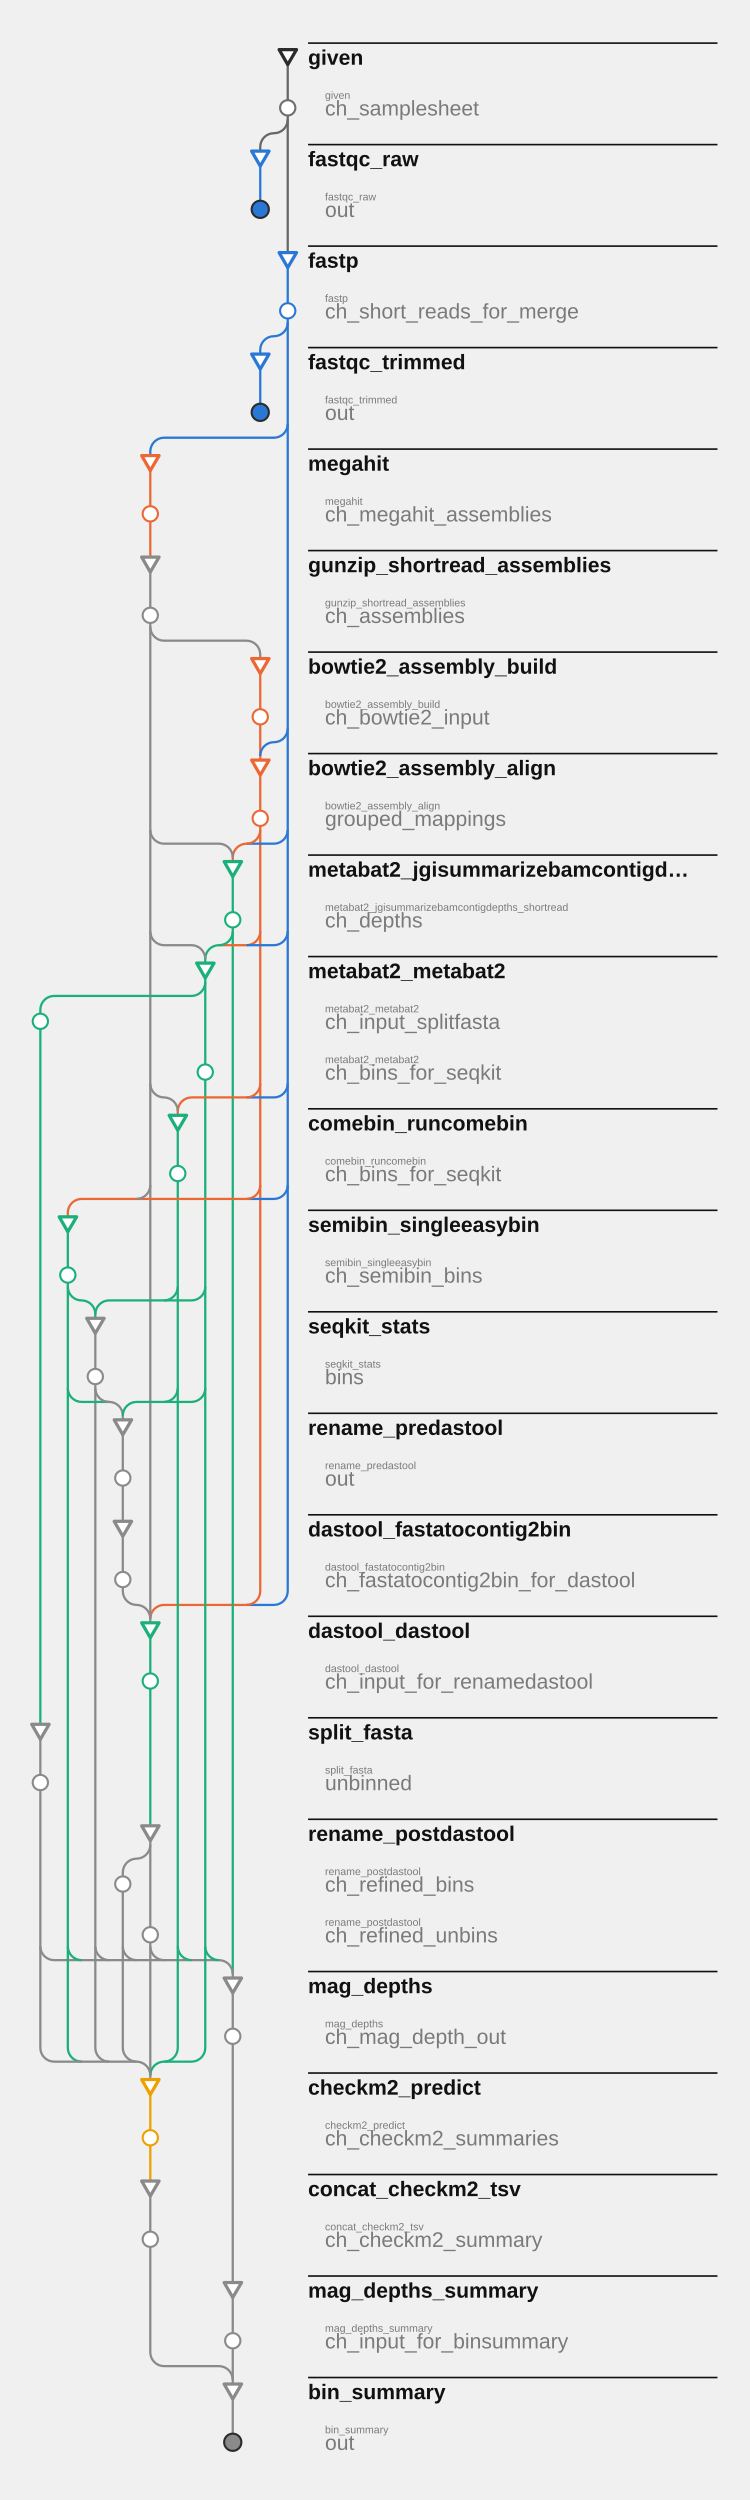
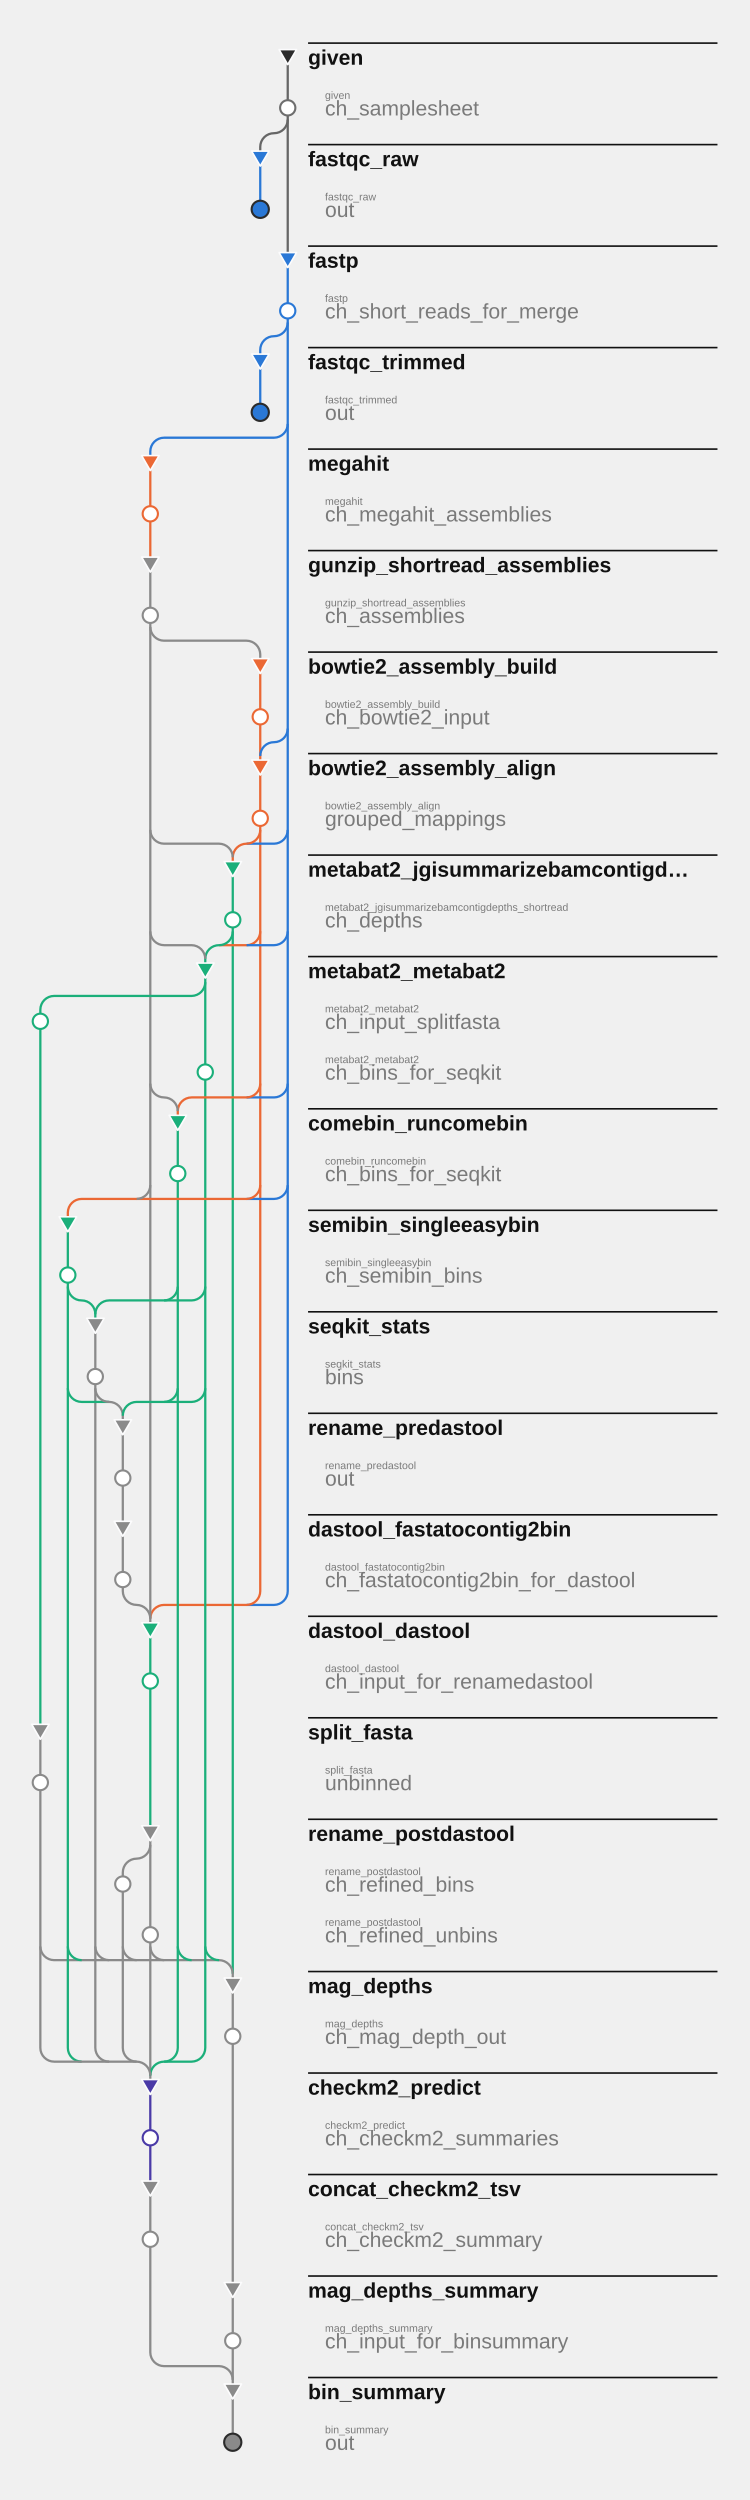
<svg xmlns="http://www.w3.org/2000/svg" width="461" height="1537" viewBox="0 0 461 1537">
  <g fill="none" stroke="#666666" stroke-width="1.4" stroke-linejoin="round" stroke-linecap="butt">
    <path d="M 176.9,39.7 L 176.9,61.6" />
    <path d="M 176.9,71.0 L 176.9,73.5 L 176.9,155.3" />
    <path d="M 176.9,164.5 L 176.9,186.4" stroke="#2a78d6" />
    <path d="M 176.9,195.8 L 176.9,198.2 L 176.9,260.6 L 176.9,447.9 L 176.9,510.2 L 176.9,572.6 L 176.9,666.2 L 176.9,728.6 L 176.9,978.2 A 8.5,8.5 0 0 1 168.5,986.7 L 151.6,986.7" stroke="#2a78d6" />
    <path d="M 160.0,92.9 L 160.0,90.3 A 8.4,8.4 0 0 1 168.5,81.9 A 8.4,8.4 0 0 0 176.9,73.5" />
    <path d="M 160.0,102.1 L 160.0,123.4" stroke="#2a78d6" />
    <path d="M 160.0,217.7 L 160.0,215.2 A 8.4,8.4 0 0 1 168.5,206.7 A 8.4,8.4 0 0 0 176.9,198.2" stroke="#2a78d6" />
    <path d="M 160.0,226.9 L 160.0,248.2" stroke="#2a78d6" />
    <path d="M 160.0,404.9 L 160.0,402.4 A 8.5,8.5 0 0 0 151.6,393.9 L 100.9,393.9 A 8.5,8.5 0 0 1 92.4,385.4" stroke="#8a8a8a" />
    <path d="M 160.0,414.1 L 160.0,436.0" stroke="#eb6834" />
    <path d="M 160.0,445.4 L 160.0,464.8 L 160.0,467.3" stroke="#eb6834" />
    <path d="M 160.0,476.5 L 160.0,498.4" stroke="#eb6834" />
    <path d="M 160.0,507.8 L 160.0,510.2 L 160.0,572.6 L 160.0,666.2 L 160.0,728.6 L 160.0,978.2 A 8.5,8.5 0 0 1 151.6,986.7 L 100.9,986.7 A 8.5,8.5 0 0 0 92.4,995.1" stroke="#eb6834" />
    <path d="M 92.4,280.1 L 92.4,277.6 A 8.5,8.5 0 0 1 100.9,269.1 L 168.5,269.1 A 8.5,8.5 0 0 0 176.9,260.6" stroke="#2a78d6" />
    <path d="M 92.4,289.3 L 92.4,311.2" stroke="#eb6834" />
    <path d="M 92.4,320.6 L 92.4,342.5" stroke="#eb6834" />
    <path d="M 92.4,351.7 L 92.4,373.6" stroke="#8a8a8a" />
    <path d="M 92.4,383.0 L 92.4,385.4 L 92.4,510.2 L 92.4,572.6 L 92.4,666.2 L 92.4,728.6 L 92.4,995.1 L 92.4,997.7" stroke="#8a8a8a" />
    <path d="M 92.4,1006.9 L 92.4,1028.8" stroke="#1baf7a" />
    <path d="M 92.4,1038.2 L 92.4,1122.5" stroke="#1baf7a" />
    <path d="M 92.4,1131.7 L 92.4,1134.2 L 92.4,1184.8" stroke="#8a8a8a" />
    <path d="M 92.4,1194.2 L 92.4,1196.7 L 92.4,1276.0 L 92.4,1278.5" stroke="#8a8a8a" />
-     <path d="M 92.4,1287.7 L 92.4,1309.6" stroke="#eda100" />
-     <path d="M 92.4,1319.0 L 92.4,1340.9" stroke="#eda100" />
+     <path d="M 92.4,1287.7 L 92.4,1309.6" stroke="#4a3aa7" />
+     <path d="M 92.4,1319.0 L 92.4,1340.9" stroke="#4a3aa7" />
    <path d="M 92.4,1350.1 L 92.4,1372.0" stroke="#8a8a8a" />
    <path d="M 92.4,1381.4 L 92.4,1446.2 A 8.5,8.5 0 0 0 100.9,1454.7 L 134.7,1454.7 A 8.5,8.5 0 0 1 143.1,1463.2" stroke="#8a8a8a" />
    <path d="M 151.6,518.7 L 168.5,518.7 A 8.5,8.5 0 0 0 176.9,510.2" stroke="#2a78d6" />
    <path d="M 143.1,529.7 L 143.1,527.1 A 8.5,8.5 0 0 1 151.6,518.7 A 8.5,8.5 0 0 0 160.0,510.2" stroke="#eb6834" />
    <path d="M 143.1,538.9 L 143.1,560.8" stroke="#1baf7a" />
    <path d="M 143.1,570.2 L 143.1,572.6 L 143.1,1213.5" stroke="#1baf7a" />
    <path d="M 143.1,1216.1 L 143.1,1213.5 A 8.5,8.5 0 0 0 134.7,1205.1 L 117.8,1205.1 L 100.9,1205.1 L 84.0,1205.1 L 67.1,1205.1 L 50.2,1205.1 L 33.3,1205.1 A 8.5,8.5 0 0 1 24.8,1196.7" stroke="#8a8a8a" />
    <path d="M 143.1,1225.3 L 143.1,1247.2" stroke="#8a8a8a" />
    <path d="M 143.1,1256.6 L 143.1,1403.3" stroke="#8a8a8a" />
    <path d="M 143.1,1412.5 L 143.1,1434.4" stroke="#8a8a8a" />
    <path d="M 143.1,1443.8 L 143.1,1463.2 L 143.1,1465.7" stroke="#8a8a8a" />
    <path d="M 143.1,1474.9 L 143.1,1496.2" stroke="#8a8a8a" />
    <path d="M 134.7,581.1 L 151.6,581.1 A 8.5,8.5 0 0 0 160.0,572.6" stroke="#eb6834" />
    <path d="M 151.6,581.1 L 168.5,581.1 A 8.5,8.5 0 0 0 176.9,572.6" stroke="#2a78d6" />
    <path d="M 126.2,592.1 L 126.2,589.5 A 8.4,8.4 0 0 1 134.7,581.1 A 8.4,8.4 0 0 0 143.1,572.6" stroke="#1baf7a" />
    <path d="M 126.2,601.3 L 126.2,603.9 L 126.2,654.4" stroke="#1baf7a" />
    <path d="M 126.2,663.8 L 126.2,791.0 L 126.2,853.5 L 126.2,1196.7 L 126.2,1259.0 A 8.5,8.5 0 0 1 117.8,1267.5 L 100.9,1267.5 A 8.5,8.5 0 0 0 92.4,1276.0" stroke="#1baf7a" />
    <path d="M 151.6,674.7 L 168.5,674.7 A 8.5,8.5 0 0 0 176.9,666.2" stroke="#2a78d6" />
    <path d="M 109.3,685.7 L 109.3,683.1 A 8.5,8.5 0 0 1 117.8,674.7 L 151.6,674.7 A 8.5,8.5 0 0 0 160.0,666.2" stroke="#eb6834" />
    <path d="M 109.3,694.9 L 109.3,716.8" stroke="#1baf7a" />
    <path d="M 109.3,726.2 L 109.3,791.0 L 109.3,853.5 L 109.3,1196.7 L 109.3,1259.0 A 8.5,8.5 0 0 1 100.9,1267.5" stroke="#1baf7a" />
    <path d="M 151.6,737.1 L 168.5,737.1 A 8.5,8.5 0 0 0 176.9,728.6" stroke="#2a78d6" />
    <path d="M 41.7,748.1 L 41.7,745.5 A 8.5,8.5 0 0 1 50.2,737.1 L 84.0,737.1 L 151.6,737.1 A 8.5,8.5 0 0 0 160.0,728.6" stroke="#eb6834" />
    <path d="M 41.7,757.3 L 41.7,779.2" stroke="#1baf7a" />
    <path d="M 41.7,788.6 L 41.7,791.0 L 41.7,853.5 L 41.7,1196.7 L 41.7,1259.0 A 8.5,8.5 0 0 0 50.2,1267.5" stroke="#1baf7a" />
    <path d="M 24.8,623.2 L 24.8,620.8 A 8.5,8.5 0 0 1 33.3,612.3 L 117.8,612.3 A 8.5,8.5 0 0 0 126.2,603.9" stroke="#1baf7a" />
    <path d="M 24.8,632.6 L 24.8,1060.1" stroke="#1baf7a" />
    <path d="M 24.8,1069.3 L 24.8,1091.2" stroke="#8a8a8a" />
    <path d="M 24.8,1100.6 L 24.8,1196.7 L 24.8,1259.0 A 8.5,8.5 0 0 0 33.3,1267.5 L 50.2,1267.5 L 67.1,1267.5 L 84.0,1267.5 A 8.5,8.5 0 0 1 92.4,1276.0" stroke="#8a8a8a" />
    <path d="M 58.6,810.5 L 58.6,808.0 A 8.5,8.5 0 0 1 67.1,799.5 L 100.9,799.5 L 117.8,799.5 A 8.5,8.5 0 0 0 126.2,791.0" stroke="#1baf7a" />
    <path d="M 58.6,819.7 L 58.6,841.6" stroke="#8a8a8a" />
    <path d="M 58.6,851.0 L 58.6,853.5 L 58.6,1196.7 L 58.6,1259.0 A 8.5,8.5 0 0 0 67.1,1267.5" stroke="#8a8a8a" />
    <path d="M 67.1,861.9 L 50.2,861.9 A 8.5,8.5 0 0 1 41.7,853.5" stroke="#1baf7a" />
    <path d="M 75.5,872.9 L 75.5,870.4 A 8.4,8.4 0 0 0 67.1,861.9 A 8.4,8.4 0 0 1 58.6,853.5" stroke="#8a8a8a" />
    <path d="M 75.5,882.1 L 75.5,904.0" stroke="#8a8a8a" />
    <path d="M 75.5,913.4 L 75.5,935.3" stroke="#8a8a8a" />
    <path d="M 75.5,944.5 L 75.5,966.4" stroke="#8a8a8a" />
    <path d="M 75.5,975.8 L 75.5,978.2 A 8.5,8.5 0 0 0 84.0,986.7 A 8.5,8.5 0 0 1 92.4,995.1" stroke="#8a8a8a" />
    <path d="M 75.5,1153.6 L 75.5,1151.2 A 8.5,8.5 0 0 1 84.0,1142.7 A 8.5,8.5 0 0 0 92.4,1134.2" stroke="#8a8a8a" />
    <path d="M 75.5,1163.0 L 75.5,1196.7 L 75.5,1259.0 A 8.5,8.5 0 0 0 84.0,1267.5" stroke="#8a8a8a" />
    <path d="M 176.9,447.9 A 8.4,8.4 0 0 1 168.5,456.3 A 8.4,8.4 0 0 0 160.0,464.8" stroke="#2a78d6" />
    <path d="M 92.4,510.2 A 8.5,8.5 0 0 0 100.9,518.7 L 134.7,518.7 A 8.5,8.5 0 0 1 143.1,527.1" stroke="#8a8a8a" />
    <path d="M 92.4,572.6 A 8.5,8.5 0 0 0 100.9,581.1 L 117.8,581.1 A 8.5,8.5 0 0 1 126.2,589.5" stroke="#8a8a8a" />
    <path d="M 92.4,666.2 A 8.5,8.5 0 0 0 100.9,674.7 A 8.5,8.5 0 0 1 109.3,683.1" stroke="#8a8a8a" />
    <path d="M 92.4,728.6 A 8.5,8.5 0 0 1 84.0,737.1" stroke="#8a8a8a" />
    <path d="M 126.2,853.5 A 8.5,8.5 0 0 1 117.8,861.9 L 100.9,861.9 L 84.0,861.9 A 8.5,8.5 0 0 0 75.5,870.4" stroke="#1baf7a" />
    <path d="M 126.2,1196.7 A 8.4,8.4 0 0 0 134.7,1205.1" stroke="#1baf7a" />
    <path d="M 109.3,791.0 A 8.5,8.5 0 0 1 100.9,799.5" stroke="#1baf7a" />
    <path d="M 109.3,853.5 A 8.5,8.5 0 0 1 100.9,861.9" stroke="#1baf7a" />
    <path d="M 109.3,1196.7 A 8.5,8.5 0 0 0 117.8,1205.1" stroke="#1baf7a" />
    <path d="M 41.7,791.0 A 8.4,8.4 0 0 0 50.2,799.5 A 8.4,8.4 0 0 1 58.6,808.0" stroke="#1baf7a" />
    <path d="M 41.7,1196.7 A 8.5,8.5 0 0 0 50.2,1205.1" stroke="#1baf7a" />
    <path d="M 58.6,1196.7 A 8.5,8.5 0 0 0 67.1,1205.1" stroke="#8a8a8a" />
    <path d="M 75.5,1196.7 A 8.5,8.5 0 0 0 84.0,1205.1" stroke="#8a8a8a" />
    <path d="M 92.4,1196.7 A 8.5,8.5 0 0 0 100.9,1205.1" stroke="#8a8a8a" />
  </g>
  <g>
-     <polygon points="171.6,30.5 182.3,30.5 176.9,39.7" fill="#FFFFFF" stroke="#2B2B2B" stroke-width="2.0" stroke-linejoin="round" />
+     <polygon points="171.6,30.5 182.3,30.5 176.9,39.7" fill="#2b2b2b" stroke="#fcfcfd" stroke-width="1.0" stroke-linejoin="round" />
    <line x1="189.4" y1="26.5" x2="441.1" y2="26.5" stroke="#111111" stroke-width="1" />
    <text x="189.4" y="39.8" font-family="Arial" font-size="13" fill="#111111" font-weight="600" text-anchor="start">given</text>
  </g>
  <g>
    <circle cx="176.9" cy="66.3" r="4.7" fill="#FFFFFF" stroke="#6E6E6E" stroke-width="1.3" />
    <text x="199.8" y="60.8" font-family="Arial" font-size="6.5" fill="#7A7A7A" text-anchor="start">given</text>
    <text x="199.8" y="71.0" font-family="Arial" font-size="13" fill="#7A7A7A" font-weight="normal" text-anchor="start">ch_samplesheet</text>
  </g>
  <g>
-     <polygon points="154.7,92.9 165.4,92.9 160.0,102.1" fill="#FFFFFF" stroke="#2a78d6" stroke-width="2.0" stroke-linejoin="round" />
+     <polygon points="154.7,92.9 165.4,92.9 160.0,102.1" fill="#2a78d6" stroke="#fcfcfd" stroke-width="1.0" stroke-linejoin="round" />
    <line x1="189.4" y1="88.9" x2="441.1" y2="88.9" stroke="#111111" stroke-width="1" />
    <text x="189.4" y="102.2" font-family="Arial" font-size="13" fill="#111111" font-weight="600" text-anchor="start">fastqc_raw</text>
  </g>
  <g>
    <circle cx="160.0" cy="128.7" r="5.3" fill="#2a78d6" stroke="#2B2B2B" stroke-width="1.3" />
    <text x="199.8" y="123.2" font-family="Arial" font-size="6.5" fill="#7A7A7A" text-anchor="start">fastqc_raw</text>
    <text x="199.8" y="133.4" font-family="Arial" font-size="13" fill="#7A7A7A" font-weight="normal" text-anchor="start">out</text>
  </g>
  <g>
-     <polygon points="171.6,155.3 182.3,155.3 176.9,164.5" fill="#FFFFFF" stroke="#2a78d6" stroke-width="2.0" stroke-linejoin="round" />
+     <polygon points="171.6,155.3 182.3,155.3 176.9,164.5" fill="#2a78d6" stroke="#fcfcfd" stroke-width="1.0" stroke-linejoin="round" />
    <line x1="189.4" y1="151.3" x2="441.1" y2="151.3" stroke="#111111" stroke-width="1" />
    <text x="189.4" y="164.6" font-family="Arial" font-size="13" fill="#111111" font-weight="600" text-anchor="start">fastp</text>
  </g>
  <g>
    <circle cx="176.9" cy="191.1" r="4.7" fill="#FFFFFF" stroke="#2a78d6" stroke-width="1.3" />
    <text x="199.8" y="185.6" font-family="Arial" font-size="6.5" fill="#7A7A7A" text-anchor="start">fastp</text>
    <text x="199.8" y="195.8" font-family="Arial" font-size="13" fill="#7A7A7A" font-weight="normal" text-anchor="start">ch_short_reads_for_merge</text>
  </g>
  <g>
-     <polygon points="154.7,217.7 165.4,217.7 160.0,226.9" fill="#FFFFFF" stroke="#2a78d6" stroke-width="2.0" stroke-linejoin="round" />
+     <polygon points="154.7,217.7 165.4,217.7 160.0,226.9" fill="#2a78d6" stroke="#fcfcfd" stroke-width="1.0" stroke-linejoin="round" />
    <line x1="189.4" y1="213.7" x2="441.1" y2="213.7" stroke="#111111" stroke-width="1" />
    <text x="189.4" y="227.0" font-family="Arial" font-size="13" fill="#111111" font-weight="600" text-anchor="start">fastqc_trimmed</text>
  </g>
  <g>
    <circle cx="160.0" cy="253.5" r="5.3" fill="#2a78d6" stroke="#2B2B2B" stroke-width="1.3" />
    <text x="199.8" y="248.0" font-family="Arial" font-size="6.5" fill="#7A7A7A" text-anchor="start">fastqc_trimmed</text>
    <text x="199.8" y="258.2" font-family="Arial" font-size="13" fill="#7A7A7A" font-weight="normal" text-anchor="start">out</text>
  </g>
  <g>
-     <polygon points="87.1,280.1 97.8,280.1 92.4,289.3" fill="#FFFFFF" stroke="#eb6834" stroke-width="2.0" stroke-linejoin="round" />
+     <polygon points="87.1,280.1 97.8,280.1 92.4,289.3" fill="#eb6834" stroke="#fcfcfd" stroke-width="1.0" stroke-linejoin="round" />
    <line x1="189.4" y1="276.1" x2="441.1" y2="276.1" stroke="#111111" stroke-width="1" />
    <text x="189.4" y="289.4" font-family="Arial" font-size="13" fill="#111111" font-weight="600" text-anchor="start">megahit</text>
  </g>
  <g>
    <circle cx="92.4" cy="315.9" r="4.7" fill="#FFFFFF" stroke="#eb6834" stroke-width="1.3" />
    <text x="199.8" y="310.4" font-family="Arial" font-size="6.5" fill="#7A7A7A" text-anchor="start">megahit</text>
    <text x="199.8" y="320.6" font-family="Arial" font-size="13" fill="#7A7A7A" font-weight="normal" text-anchor="start">ch_megahit_assemblies</text>
  </g>
  <g>
-     <polygon points="87.1,342.5 97.8,342.5 92.4,351.7" fill="#FFFFFF" stroke="#8a8a8a" stroke-width="2.0" stroke-linejoin="round" />
+     <polygon points="87.1,342.5 97.8,342.5 92.4,351.7" fill="#8a8a8a" stroke="#fcfcfd" stroke-width="1.0" stroke-linejoin="round" />
    <line x1="189.4" y1="338.5" x2="441.1" y2="338.5" stroke="#111111" stroke-width="1" />
    <text x="189.4" y="351.8" font-family="Arial" font-size="13" fill="#111111" font-weight="600" text-anchor="start">gunzip_shortread_assemblies</text>
  </g>
  <g>
    <circle cx="92.4" cy="378.3" r="4.7" fill="#FFFFFF" stroke="#8a8a8a" stroke-width="1.3" />
    <text x="199.8" y="372.8" font-family="Arial" font-size="6.5" fill="#7A7A7A" text-anchor="start">gunzip_shortread_assemblies</text>
    <text x="199.8" y="383.0" font-family="Arial" font-size="13" fill="#7A7A7A" font-weight="normal" text-anchor="start">ch_assemblies</text>
  </g>
  <g>
-     <polygon points="154.7,404.9 165.4,404.9 160.0,414.1" fill="#FFFFFF" stroke="#eb6834" stroke-width="2.0" stroke-linejoin="round" />
+     <polygon points="154.7,404.9 165.4,404.9 160.0,414.1" fill="#eb6834" stroke="#fcfcfd" stroke-width="1.0" stroke-linejoin="round" />
    <line x1="189.4" y1="400.9" x2="441.1" y2="400.9" stroke="#111111" stroke-width="1" />
    <text x="189.4" y="414.2" font-family="Arial" font-size="13" fill="#111111" font-weight="600" text-anchor="start">bowtie2_assembly_build</text>
  </g>
  <g>
    <circle cx="160.0" cy="440.7" r="4.7" fill="#FFFFFF" stroke="#eb6834" stroke-width="1.3" />
    <text x="199.8" y="435.2" font-family="Arial" font-size="6.5" fill="#7A7A7A" text-anchor="start">bowtie2_assembly_build</text>
    <text x="199.8" y="445.4" font-family="Arial" font-size="13" fill="#7A7A7A" font-weight="normal" text-anchor="start">ch_bowtie2_input</text>
  </g>
  <g>
-     <polygon points="154.7,467.3 165.4,467.3 160.0,476.5" fill="#FFFFFF" stroke="#eb6834" stroke-width="2.0" stroke-linejoin="round" />
+     <polygon points="154.7,467.3 165.4,467.3 160.0,476.5" fill="#eb6834" stroke="#fcfcfd" stroke-width="1.0" stroke-linejoin="round" />
    <line x1="189.4" y1="463.3" x2="441.1" y2="463.3" stroke="#111111" stroke-width="1" />
    <text x="189.4" y="476.6" font-family="Arial" font-size="13" fill="#111111" font-weight="600" text-anchor="start">bowtie2_assembly_align</text>
  </g>
  <g>
    <circle cx="160.0" cy="503.1" r="4.7" fill="#FFFFFF" stroke="#eb6834" stroke-width="1.3" />
    <text x="199.8" y="497.6" font-family="Arial" font-size="6.5" fill="#7A7A7A" text-anchor="start">bowtie2_assembly_align</text>
    <text x="199.8" y="507.8" font-family="Arial" font-size="13" fill="#7A7A7A" font-weight="normal" text-anchor="start">grouped_mappings</text>
  </g>
  <g>
-     <polygon points="137.8,529.7 148.5,529.7 143.1,538.9" fill="#FFFFFF" stroke="#1baf7a" stroke-width="2.0" stroke-linejoin="round" />
+     <polygon points="137.8,529.7 148.5,529.7 143.1,538.9" fill="#1baf7a" stroke="#fcfcfd" stroke-width="1.0" stroke-linejoin="round" />
    <line x1="189.4" y1="525.7" x2="441.1" y2="525.7" stroke="#111111" stroke-width="1" />
    <text x="189.4" y="539.0" font-family="Arial" font-size="13" fill="#111111" font-weight="600" text-anchor="start">metabat2_jgisummarizebamcontigd…</text>
  </g>
  <g>
    <circle cx="143.1" cy="565.5" r="4.7" fill="#FFFFFF" stroke="#1baf7a" stroke-width="1.3" />
    <text x="199.8" y="560.0" font-family="Arial" font-size="6.5" fill="#7A7A7A" text-anchor="start">metabat2_jgisummarizebamcontigdepths_shortread</text>
    <text x="199.8" y="570.2" font-family="Arial" font-size="13" fill="#7A7A7A" font-weight="normal" text-anchor="start">ch_depths</text>
  </g>
  <g>
-     <polygon points="120.9,592.1 131.6,592.1 126.2,601.3" fill="#FFFFFF" stroke="#1baf7a" stroke-width="2.0" stroke-linejoin="round" />
+     <polygon points="120.9,592.1 131.6,592.1 126.2,601.3" fill="#1baf7a" stroke="#fcfcfd" stroke-width="1.0" stroke-linejoin="round" />
    <line x1="189.4" y1="588.1" x2="441.1" y2="588.1" stroke="#111111" stroke-width="1" />
    <text x="189.4" y="601.4" font-family="Arial" font-size="13" fill="#111111" font-weight="600" text-anchor="start">metabat2_metabat2</text>
  </g>
  <g>
    <circle cx="24.8" cy="627.9" r="4.7" fill="#FFFFFF" stroke="#1baf7a" stroke-width="1.3" />
    <text x="199.8" y="622.4" font-family="Arial" font-size="6.5" fill="#7A7A7A" text-anchor="start">metabat2_metabat2</text>
    <text x="199.8" y="632.6" font-family="Arial" font-size="13" fill="#7A7A7A" font-weight="normal" text-anchor="start">ch_input_splitfasta</text>
  </g>
  <g>
    <circle cx="126.2" cy="659.1" r="4.7" fill="#FFFFFF" stroke="#1baf7a" stroke-width="1.3" />
    <text x="199.8" y="653.6" font-family="Arial" font-size="6.5" fill="#7A7A7A" text-anchor="start">metabat2_metabat2</text>
    <text x="199.8" y="663.8" font-family="Arial" font-size="13" fill="#7A7A7A" font-weight="normal" text-anchor="start">ch_bins_for_seqkit</text>
  </g>
  <g>
-     <polygon points="104.0,685.7 114.7,685.7 109.3,694.9" fill="#FFFFFF" stroke="#1baf7a" stroke-width="2.0" stroke-linejoin="round" />
+     <polygon points="104.0,685.7 114.7,685.7 109.3,694.9" fill="#1baf7a" stroke="#fcfcfd" stroke-width="1.0" stroke-linejoin="round" />
    <line x1="189.4" y1="681.7" x2="441.1" y2="681.7" stroke="#111111" stroke-width="1" />
    <text x="189.4" y="695.0" font-family="Arial" font-size="13" fill="#111111" font-weight="600" text-anchor="start">comebin_runcomebin</text>
  </g>
  <g>
    <circle cx="109.3" cy="721.5" r="4.7" fill="#FFFFFF" stroke="#1baf7a" stroke-width="1.3" />
    <text x="199.8" y="716.0" font-family="Arial" font-size="6.5" fill="#7A7A7A" text-anchor="start">comebin_runcomebin</text>
    <text x="199.8" y="726.2" font-family="Arial" font-size="13" fill="#7A7A7A" font-weight="normal" text-anchor="start">ch_bins_for_seqkit</text>
  </g>
  <g>
-     <polygon points="36.4,748.1 47.1,748.1 41.7,757.3" fill="#FFFFFF" stroke="#1baf7a" stroke-width="2.0" stroke-linejoin="round" />
+     <polygon points="36.4,748.1 47.1,748.1 41.7,757.3" fill="#1baf7a" stroke="#fcfcfd" stroke-width="1.0" stroke-linejoin="round" />
    <line x1="189.4" y1="744.1" x2="441.1" y2="744.1" stroke="#111111" stroke-width="1" />
    <text x="189.4" y="757.4" font-family="Arial" font-size="13" fill="#111111" font-weight="600" text-anchor="start">semibin_singleeasybin</text>
  </g>
  <g>
    <circle cx="41.7" cy="783.9" r="4.7" fill="#FFFFFF" stroke="#1baf7a" stroke-width="1.3" />
    <text x="199.8" y="778.4" font-family="Arial" font-size="6.5" fill="#7A7A7A" text-anchor="start">semibin_singleeasybin</text>
    <text x="199.8" y="788.6" font-family="Arial" font-size="13" fill="#7A7A7A" font-weight="normal" text-anchor="start">ch_semibin_bins</text>
  </g>
  <g>
-     <polygon points="53.3,810.5 64.0,810.5 58.6,819.7" fill="#FFFFFF" stroke="#8a8a8a" stroke-width="2.0" stroke-linejoin="round" />
+     <polygon points="53.3,810.5 64.0,810.5 58.6,819.7" fill="#8a8a8a" stroke="#fcfcfd" stroke-width="1.0" stroke-linejoin="round" />
    <line x1="189.4" y1="806.5" x2="441.1" y2="806.5" stroke="#111111" stroke-width="1" />
    <text x="189.4" y="819.8" font-family="Arial" font-size="13" fill="#111111" font-weight="600" text-anchor="start">seqkit_stats</text>
  </g>
  <g>
    <circle cx="58.6" cy="846.3" r="4.7" fill="#FFFFFF" stroke="#8a8a8a" stroke-width="1.3" />
    <text x="199.8" y="840.8" font-family="Arial" font-size="6.5" fill="#7A7A7A" text-anchor="start">seqkit_stats</text>
    <text x="199.8" y="851.0" font-family="Arial" font-size="13" fill="#7A7A7A" font-weight="normal" text-anchor="start">bins</text>
  </g>
  <g>
-     <polygon points="70.2,872.9 80.9,872.9 75.5,882.1" fill="#FFFFFF" stroke="#8a8a8a" stroke-width="2.0" stroke-linejoin="round" />
+     <polygon points="70.2,872.9 80.9,872.9 75.5,882.1" fill="#8a8a8a" stroke="#fcfcfd" stroke-width="1.0" stroke-linejoin="round" />
    <line x1="189.4" y1="868.9" x2="441.1" y2="868.9" stroke="#111111" stroke-width="1" />
    <text x="189.4" y="882.2" font-family="Arial" font-size="13" fill="#111111" font-weight="600" text-anchor="start">rename_predastool</text>
  </g>
  <g>
    <circle cx="75.5" cy="908.7" r="4.7" fill="#FFFFFF" stroke="#8a8a8a" stroke-width="1.3" />
    <text x="199.8" y="903.2" font-family="Arial" font-size="6.5" fill="#7A7A7A" text-anchor="start">rename_predastool</text>
    <text x="199.8" y="913.4" font-family="Arial" font-size="13" fill="#7A7A7A" font-weight="normal" text-anchor="start">out</text>
  </g>
  <g>
-     <polygon points="70.2,935.3 80.9,935.3 75.5,944.5" fill="#FFFFFF" stroke="#8a8a8a" stroke-width="2.0" stroke-linejoin="round" />
+     <polygon points="70.2,935.3 80.9,935.3 75.5,944.5" fill="#8a8a8a" stroke="#fcfcfd" stroke-width="1.0" stroke-linejoin="round" />
    <line x1="189.4" y1="931.3" x2="441.1" y2="931.3" stroke="#111111" stroke-width="1" />
    <text x="189.4" y="944.6" font-family="Arial" font-size="13" fill="#111111" font-weight="600" text-anchor="start">dastool_fastatocontig2bin</text>
  </g>
  <g>
    <circle cx="75.5" cy="971.1" r="4.7" fill="#FFFFFF" stroke="#8a8a8a" stroke-width="1.3" />
    <text x="199.8" y="965.6" font-family="Arial" font-size="6.5" fill="#7A7A7A" text-anchor="start">dastool_fastatocontig2bin</text>
    <text x="199.8" y="975.8" font-family="Arial" font-size="13" fill="#7A7A7A" font-weight="normal" text-anchor="start">ch_fastatocontig2bin_for_dastool</text>
  </g>
  <g>
-     <polygon points="87.1,997.7 97.8,997.7 92.4,1006.9" fill="#FFFFFF" stroke="#1baf7a" stroke-width="2.0" stroke-linejoin="round" />
+     <polygon points="87.1,997.7 97.8,997.7 92.4,1006.9" fill="#1baf7a" stroke="#fcfcfd" stroke-width="1.0" stroke-linejoin="round" />
    <line x1="189.4" y1="993.7" x2="441.1" y2="993.7" stroke="#111111" stroke-width="1" />
    <text x="189.4" y="1007.0" font-family="Arial" font-size="13" fill="#111111" font-weight="600" text-anchor="start">dastool_dastool</text>
  </g>
  <g>
    <circle cx="92.4" cy="1033.5" r="4.7" fill="#FFFFFF" stroke="#1baf7a" stroke-width="1.3" />
    <text x="199.8" y="1028.0" font-family="Arial" font-size="6.5" fill="#7A7A7A" text-anchor="start">dastool_dastool</text>
    <text x="199.8" y="1038.2" font-family="Arial" font-size="13" fill="#7A7A7A" font-weight="normal" text-anchor="start">ch_input_for_renamedastool</text>
  </g>
  <g>
-     <polygon points="19.5,1060.1 30.2,1060.1 24.8,1069.3" fill="#FFFFFF" stroke="#8a8a8a" stroke-width="2.0" stroke-linejoin="round" />
+     <polygon points="19.5,1060.1 30.2,1060.1 24.8,1069.3" fill="#8a8a8a" stroke="#fcfcfd" stroke-width="1.0" stroke-linejoin="round" />
    <line x1="189.4" y1="1056.1" x2="441.1" y2="1056.1" stroke="#111111" stroke-width="1" />
    <text x="189.4" y="1069.4" font-family="Arial" font-size="13" fill="#111111" font-weight="600" text-anchor="start">split_fasta</text>
  </g>
  <g>
    <circle cx="24.8" cy="1095.9" r="4.7" fill="#FFFFFF" stroke="#8a8a8a" stroke-width="1.3" />
    <text x="199.8" y="1090.4" font-family="Arial" font-size="6.5" fill="#7A7A7A" text-anchor="start">split_fasta</text>
    <text x="199.8" y="1100.6" font-family="Arial" font-size="13" fill="#7A7A7A" font-weight="normal" text-anchor="start">unbinned</text>
  </g>
  <g>
-     <polygon points="87.1,1122.5 97.8,1122.5 92.4,1131.7" fill="#FFFFFF" stroke="#8a8a8a" stroke-width="2.0" stroke-linejoin="round" />
+     <polygon points="87.1,1122.5 97.8,1122.5 92.4,1131.7" fill="#8a8a8a" stroke="#fcfcfd" stroke-width="1.0" stroke-linejoin="round" />
    <line x1="189.4" y1="1118.5" x2="441.1" y2="1118.5" stroke="#111111" stroke-width="1" />
    <text x="189.4" y="1131.8" font-family="Arial" font-size="13" fill="#111111" font-weight="600" text-anchor="start">rename_postdastool</text>
  </g>
  <g>
    <circle cx="75.5" cy="1158.3" r="4.7" fill="#FFFFFF" stroke="#8a8a8a" stroke-width="1.3" />
    <text x="199.8" y="1152.8" font-family="Arial" font-size="6.5" fill="#7A7A7A" text-anchor="start">rename_postdastool</text>
    <text x="199.8" y="1163.0" font-family="Arial" font-size="13" fill="#7A7A7A" font-weight="normal" text-anchor="start">ch_refined_bins</text>
  </g>
  <g>
    <circle cx="92.4" cy="1189.5" r="4.7" fill="#FFFFFF" stroke="#8a8a8a" stroke-width="1.3" />
    <text x="199.8" y="1184.0" font-family="Arial" font-size="6.5" fill="#7A7A7A" text-anchor="start">rename_postdastool</text>
    <text x="199.8" y="1194.2" font-family="Arial" font-size="13" fill="#7A7A7A" font-weight="normal" text-anchor="start">ch_refined_unbins</text>
  </g>
  <g>
-     <polygon points="137.8,1216.1 148.5,1216.1 143.1,1225.3" fill="#FFFFFF" stroke="#8a8a8a" stroke-width="2.0" stroke-linejoin="round" />
+     <polygon points="137.8,1216.1 148.5,1216.1 143.1,1225.3" fill="#8a8a8a" stroke="#fcfcfd" stroke-width="1.0" stroke-linejoin="round" />
    <line x1="189.4" y1="1212.1" x2="441.1" y2="1212.1" stroke="#111111" stroke-width="1" />
    <text x="189.4" y="1225.4" font-family="Arial" font-size="13" fill="#111111" font-weight="600" text-anchor="start">mag_depths</text>
  </g>
  <g>
    <circle cx="143.1" cy="1251.9" r="4.7" fill="#FFFFFF" stroke="#8a8a8a" stroke-width="1.3" />
    <text x="199.8" y="1246.4" font-family="Arial" font-size="6.5" fill="#7A7A7A" text-anchor="start">mag_depths</text>
    <text x="199.8" y="1256.6" font-family="Arial" font-size="13" fill="#7A7A7A" font-weight="normal" text-anchor="start">ch_mag_depth_out</text>
  </g>
  <g>
-     <polygon points="87.1,1278.5 97.8,1278.5 92.4,1287.7" fill="#FFFFFF" stroke="#eda100" stroke-width="2.0" stroke-linejoin="round" />
+     <polygon points="87.1,1278.5 97.8,1278.5 92.4,1287.7" fill="#4a3aa7" stroke="#fcfcfd" stroke-width="1.0" stroke-linejoin="round" />
    <line x1="189.4" y1="1274.5" x2="441.1" y2="1274.5" stroke="#111111" stroke-width="1" />
    <text x="189.4" y="1287.8" font-family="Arial" font-size="13" fill="#111111" font-weight="600" text-anchor="start">checkm2_predict</text>
  </g>
  <g>
-     <circle cx="92.4" cy="1314.3" r="4.7" fill="#FFFFFF" stroke="#eda100" stroke-width="1.3" />
+     <circle cx="92.4" cy="1314.3" r="4.7" fill="#FFFFFF" stroke="#4a3aa7" stroke-width="1.3" />
    <text x="199.8" y="1308.8" font-family="Arial" font-size="6.5" fill="#7A7A7A" text-anchor="start">checkm2_predict</text>
    <text x="199.8" y="1319.0" font-family="Arial" font-size="13" fill="#7A7A7A" font-weight="normal" text-anchor="start">ch_checkm2_summaries</text>
  </g>
  <g>
-     <polygon points="87.1,1340.9 97.8,1340.9 92.4,1350.1" fill="#FFFFFF" stroke="#8a8a8a" stroke-width="2.0" stroke-linejoin="round" />
+     <polygon points="87.1,1340.9 97.8,1340.9 92.4,1350.1" fill="#8a8a8a" stroke="#fcfcfd" stroke-width="1.0" stroke-linejoin="round" />
    <line x1="189.4" y1="1336.9" x2="441.1" y2="1336.9" stroke="#111111" stroke-width="1" />
    <text x="189.4" y="1350.2" font-family="Arial" font-size="13" fill="#111111" font-weight="600" text-anchor="start">concat_checkm2_tsv</text>
  </g>
  <g>
    <circle cx="92.4" cy="1376.7" r="4.7" fill="#FFFFFF" stroke="#8a8a8a" stroke-width="1.3" />
    <text x="199.8" y="1371.2" font-family="Arial" font-size="6.5" fill="#7A7A7A" text-anchor="start">concat_checkm2_tsv</text>
    <text x="199.8" y="1381.4" font-family="Arial" font-size="13" fill="#7A7A7A" font-weight="normal" text-anchor="start">ch_checkm2_summary</text>
  </g>
  <g>
-     <polygon points="137.8,1403.3 148.5,1403.3 143.1,1412.5" fill="#FFFFFF" stroke="#8a8a8a" stroke-width="2.0" stroke-linejoin="round" />
+     <polygon points="137.8,1403.3 148.5,1403.3 143.1,1412.5" fill="#8a8a8a" stroke="#fcfcfd" stroke-width="1.0" stroke-linejoin="round" />
    <line x1="189.4" y1="1399.3" x2="441.1" y2="1399.3" stroke="#111111" stroke-width="1" />
    <text x="189.4" y="1412.6" font-family="Arial" font-size="13" fill="#111111" font-weight="600" text-anchor="start">mag_depths_summary</text>
  </g>
  <g>
    <circle cx="143.1" cy="1439.1" r="4.7" fill="#FFFFFF" stroke="#8a8a8a" stroke-width="1.3" />
    <text x="199.8" y="1433.6" font-family="Arial" font-size="6.5" fill="#7A7A7A" text-anchor="start">mag_depths_summary</text>
    <text x="199.8" y="1443.8" font-family="Arial" font-size="13" fill="#7A7A7A" font-weight="normal" text-anchor="start">ch_input_for_binsummary</text>
  </g>
  <g>
-     <polygon points="137.8,1465.7 148.5,1465.7 143.1,1474.9" fill="#FFFFFF" stroke="#8a8a8a" stroke-width="2.0" stroke-linejoin="round" />
+     <polygon points="137.8,1465.7 148.5,1465.7 143.1,1474.9" fill="#8a8a8a" stroke="#fcfcfd" stroke-width="1.0" stroke-linejoin="round" />
    <line x1="189.4" y1="1461.7" x2="441.1" y2="1461.7" stroke="#111111" stroke-width="1" />
    <text x="189.4" y="1475.0" font-family="Arial" font-size="13" fill="#111111" font-weight="600" text-anchor="start">bin_summary</text>
  </g>
  <g>
    <circle cx="143.1" cy="1501.5" r="5.3" fill="#8a8a8a" stroke="#2B2B2B" stroke-width="1.3" />
    <text x="199.8" y="1496.0" font-family="Arial" font-size="6.5" fill="#7A7A7A" text-anchor="start">bin_summary</text>
    <text x="199.8" y="1506.2" font-family="Arial" font-size="13" fill="#7A7A7A" font-weight="normal" text-anchor="start">out</text>
  </g>
</svg>
